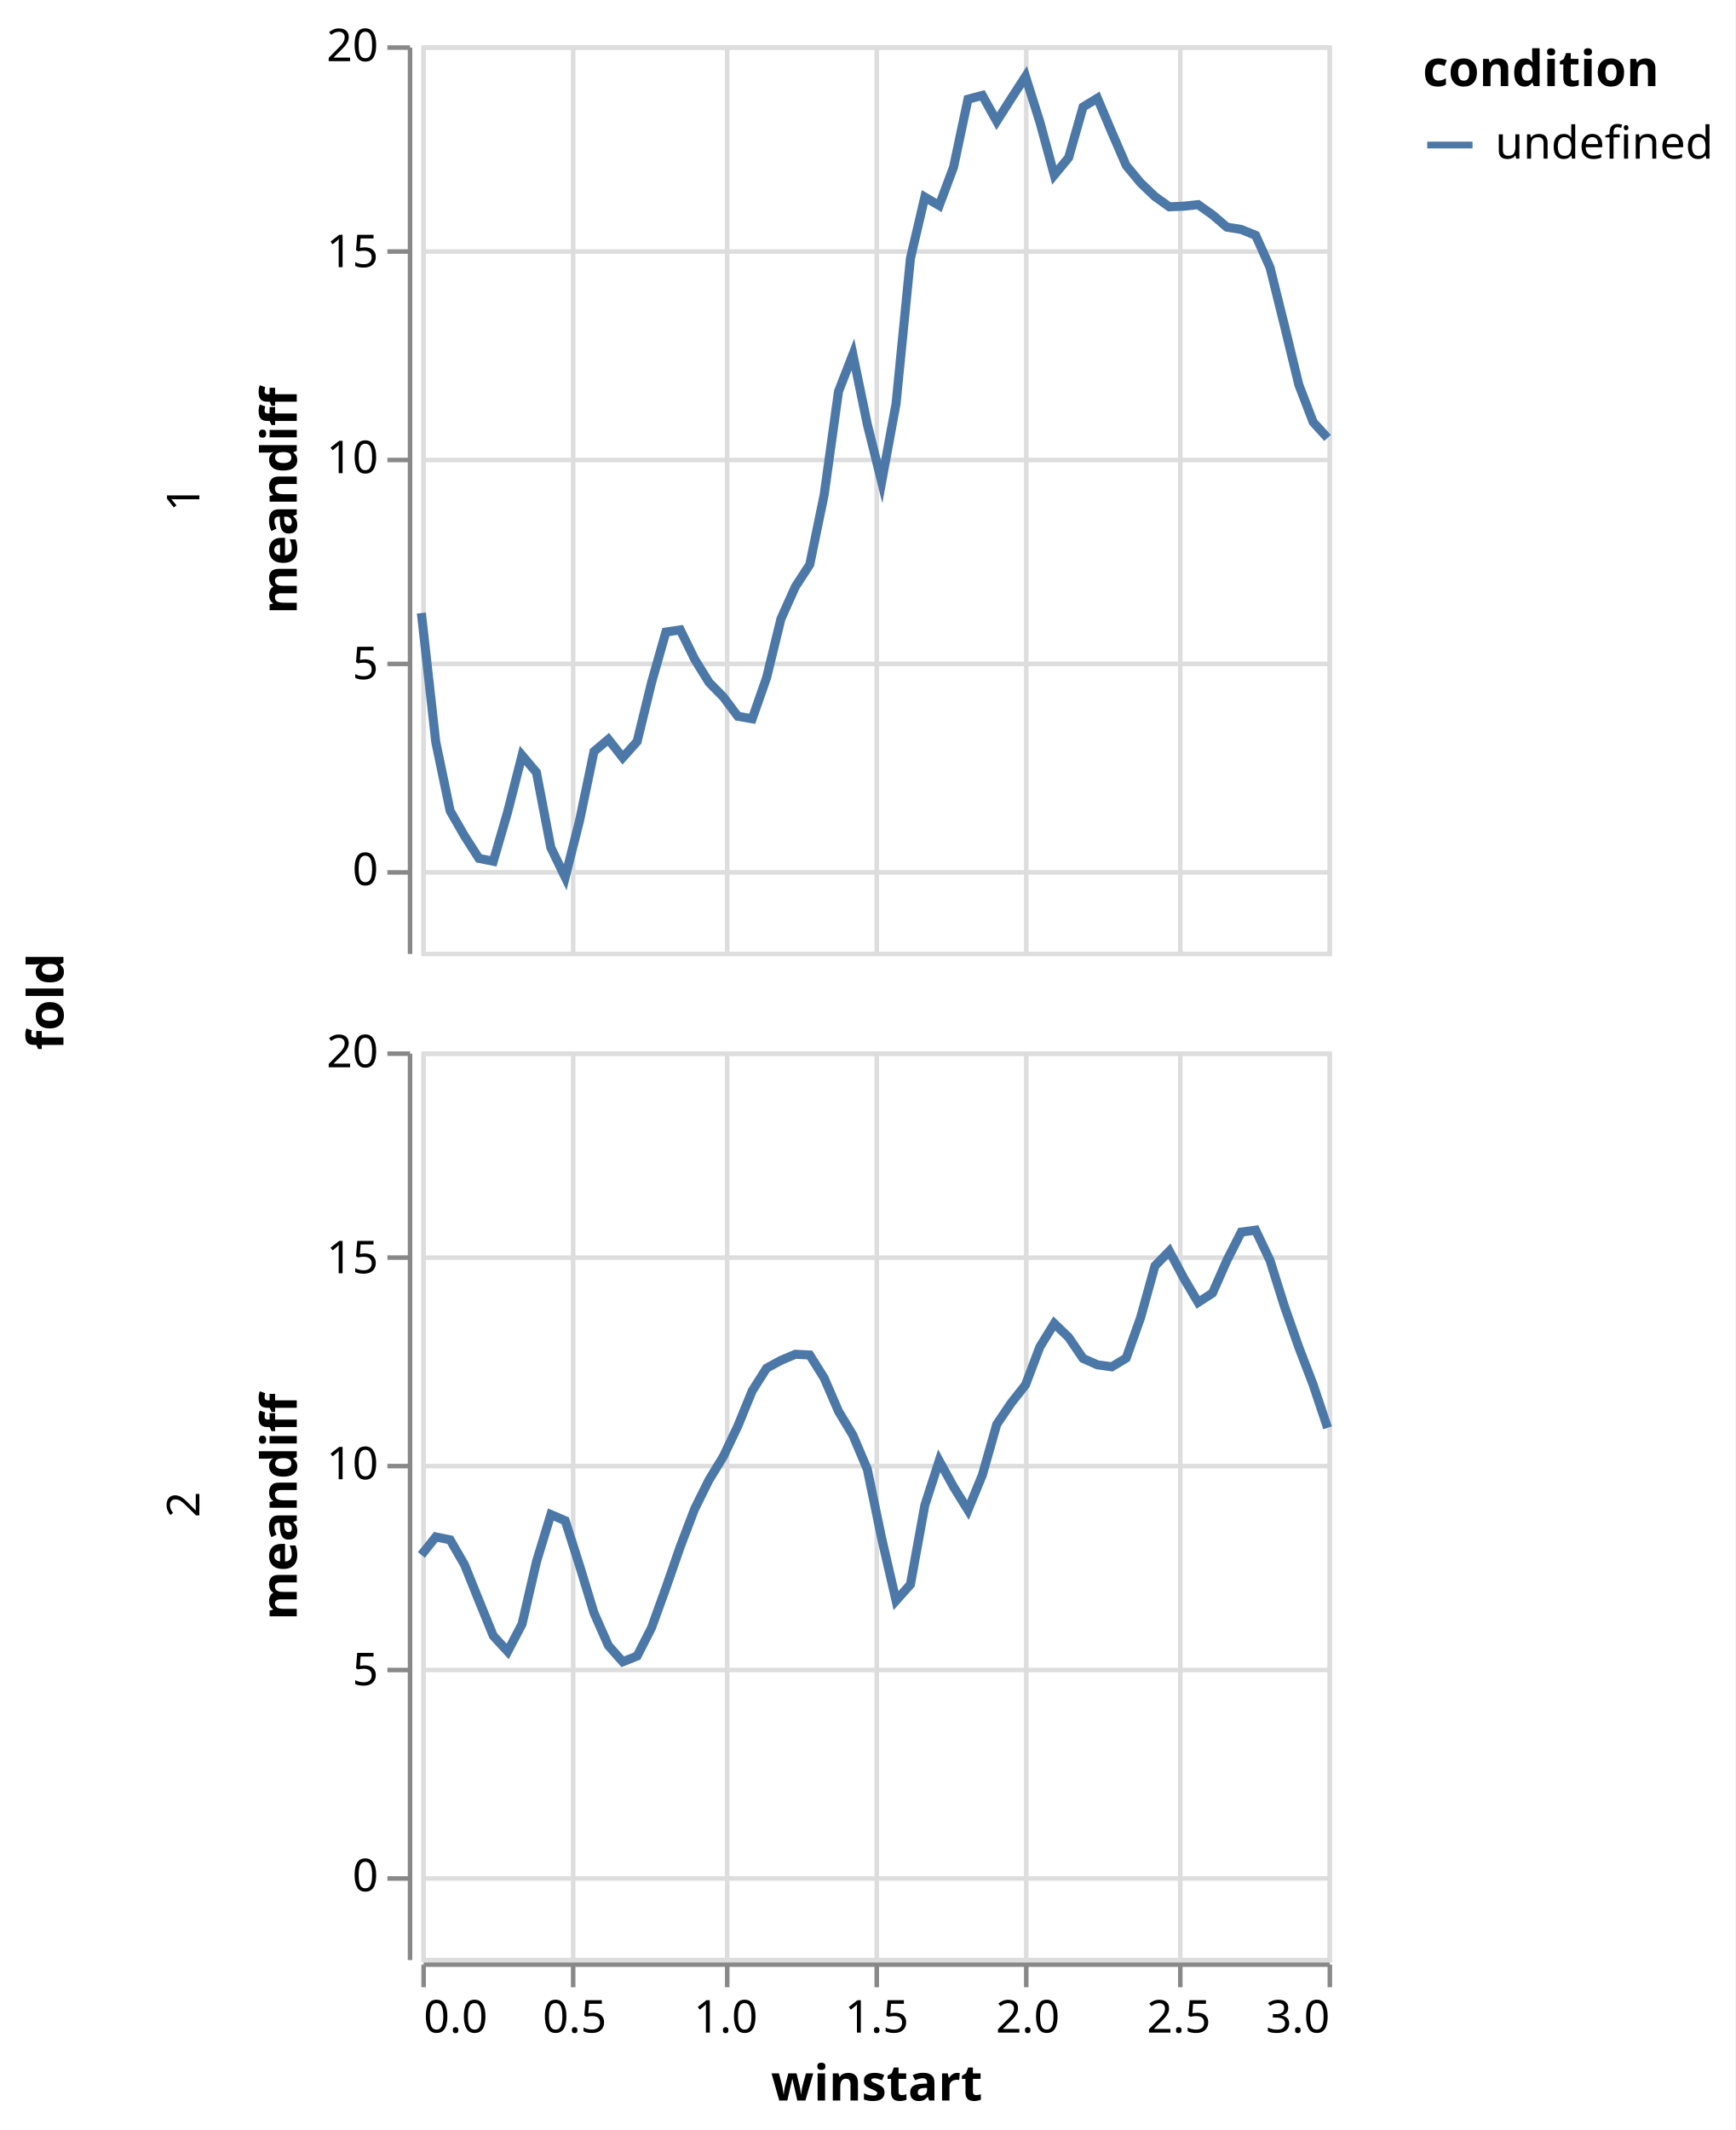
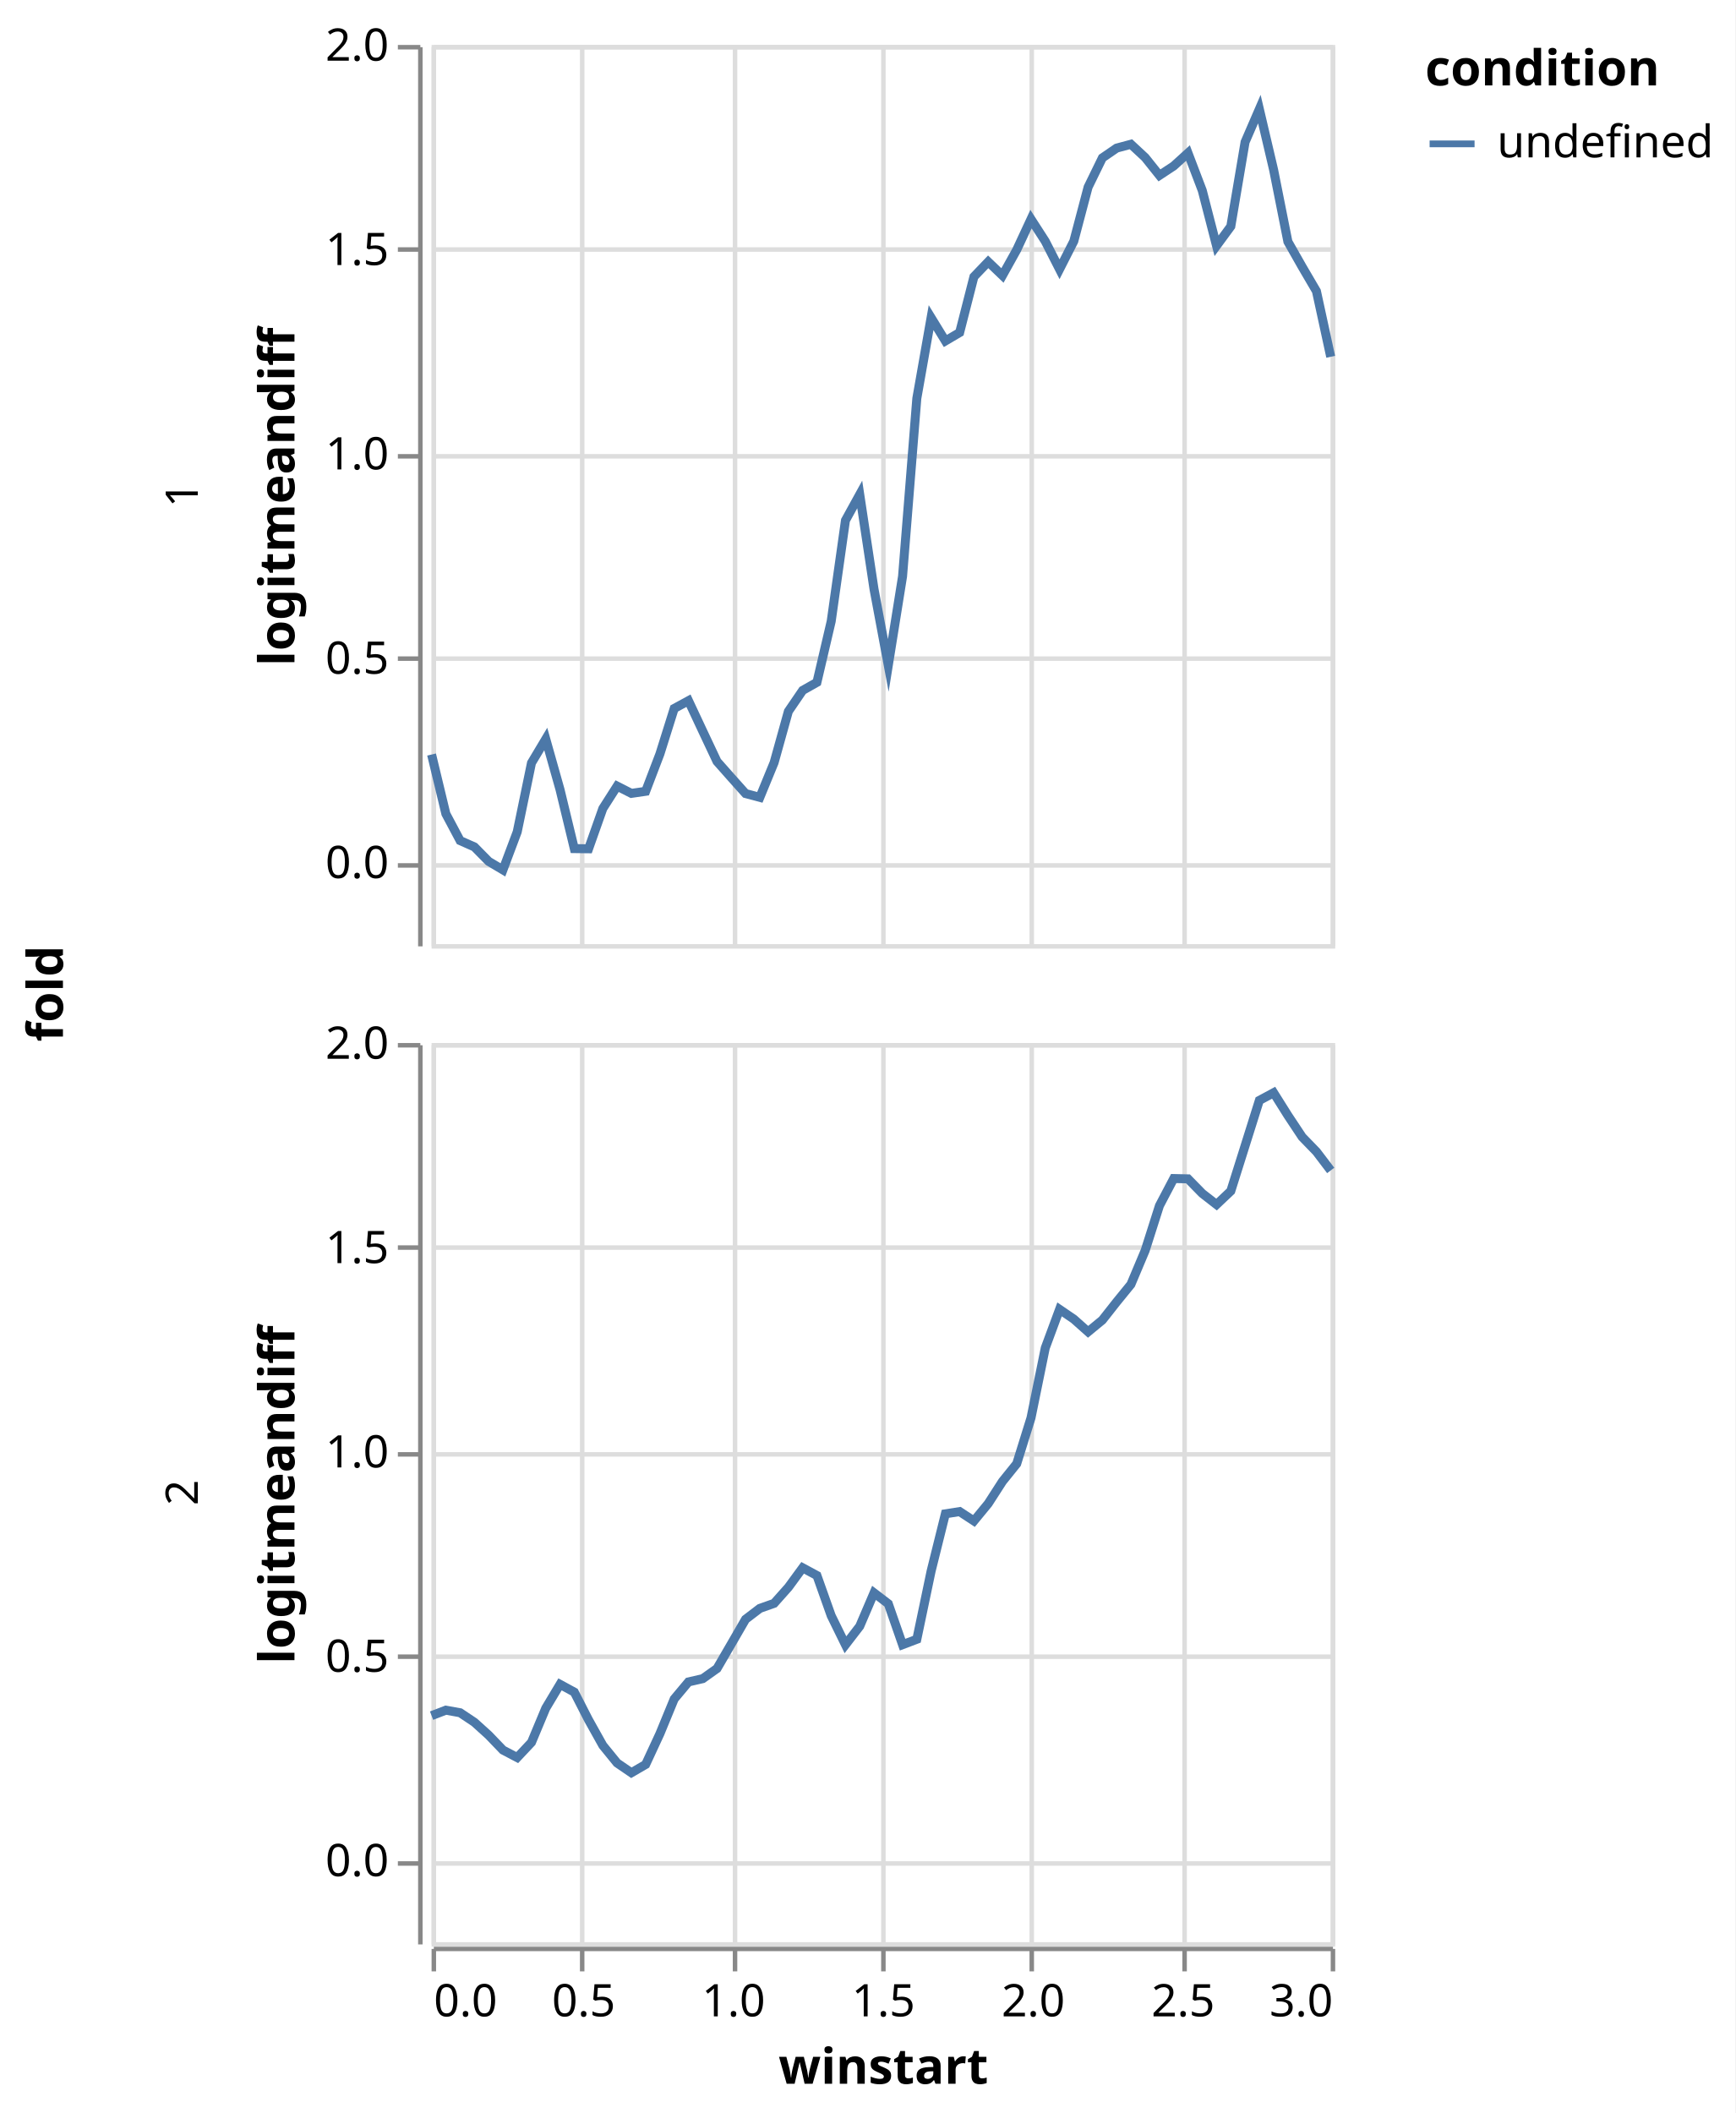
- <svg xmlns="http://www.w3.org/2000/svg" class="marks" width="383" height="470" viewBox="0 0 383 470" version="1.1">
-   <rect width="383" height="470" fill="white" />
-   <g fill="none" stroke-miterlimit="10" transform="translate(93,10)">
+ <svg xmlns="http://www.w3.org/2000/svg" class="marks" width="386" height="470" viewBox="0 0 386 470" version="1.1">
+   <rect width="386" height="470" fill="white" />
+   <g fill="none" stroke-miterlimit="10" transform="translate(96,10)">
    <g class="mark-group role-frame root" role="graphics-object" aria-roledescription="group mark container">
      <g transform="translate(0,0)">
        <path class="background" aria-hidden="true" d="M0,0h0v0h0Z" />
        <g>
          <g class="mark-group role-row-title row-title" role="graphics-object" aria-roledescription="group mark container">
-             <g transform="translate(-67,211)">
+             <g transform="translate(-70,211)">
              <path class="background" aria-hidden="true" d="M0,0h0v0h0Z" />
              <g>
                <g class="mark-group role-title">
                  <g transform="translate(-21,0)">
                    <path class="background" aria-hidden="true" d="M0,0h0v0h0Z" pointer-events="none" />
                    <g>
                      <g class="mark-text role-title-text" role="graphics-symbol" aria-roledescription="title" aria-label="Title text 'fold'" pointer-events="none">
                        <text text-anchor="middle" transform="translate(0,0) rotate(-90) translate(0,9)" font-family="sans-serif" font-size="11px" font-weight="bold" fill="#000" opacity="1">fold</text>
                      </g>
                    </g>
                    <path class="foreground" aria-hidden="true" d="" pointer-events="none" display="none" />
                  </g>
                </g>
              </g>
              <path class="foreground" aria-hidden="true" d="" display="none" />
            </g>
          </g>
          <g class="mark-group role-row-header row_header" role="graphics-object" aria-roledescription="group mark container">
            <g transform="translate(-3,0)">
              <path class="background" aria-hidden="true" d="M0,0h0v200h0Z" />
              <g>
-                 <g class="mark-group role-axis" role="graphics-symbol" aria-roledescription="axis" aria-label="Y-axis titled 'meandiff' for a linear scale with values from -2 to 20">
+                 <g class="mark-group role-axis" role="graphics-symbol" aria-roledescription="axis" aria-label="Y-axis titled 'logitmeandiff' for a linear scale with values from -0.2 to 2.0">
                  <g transform="translate(0.5,0.5)">
                    <path class="background" aria-hidden="true" d="M0,0h0v0h0Z" pointer-events="none" />
                    <g>
                      <g class="mark-rule role-axis-tick" pointer-events="none">
                        <line transform="translate(0,182)" x2="-5" y2="0" stroke="#888" stroke-width="1" opacity="1" />
                        <line transform="translate(0,136)" x2="-5" y2="0" stroke="#888" stroke-width="1" opacity="1" />
                        <line transform="translate(0,91)" x2="-5" y2="0" stroke="#888" stroke-width="1" opacity="1" />
                        <line transform="translate(0,45)" x2="-5" y2="0" stroke="#888" stroke-width="1" opacity="1" />
                        <line transform="translate(0,0)" x2="-5" y2="0" stroke="#888" stroke-width="1" opacity="1" />
                      </g>
                      <g class="mark-text role-axis-label" pointer-events="none">
-                         <text text-anchor="end" transform="translate(-7,184.8182)" font-family="sans-serif" font-size="10px" fill="#000" opacity="1">0</text>
-                         <text text-anchor="end" transform="translate(-7,139.3636)" font-family="sans-serif" font-size="10px" fill="#000" opacity="1">5</text>
-                         <text text-anchor="end" transform="translate(-7,93.90909)" font-family="sans-serif" font-size="10px" fill="#000" opacity="1">10</text>
-                         <text text-anchor="end" transform="translate(-7,48.45455)" font-family="sans-serif" font-size="10px" fill="#000" opacity="1">15</text>
-                         <text text-anchor="end" transform="translate(-7,3)" font-family="sans-serif" font-size="10px" fill="#000" opacity="1">20</text>
+                         <text text-anchor="end" transform="translate(-7,184.8182)" font-family="sans-serif" font-size="10px" fill="#000" opacity="1">0.0</text>
+                         <text text-anchor="end" transform="translate(-7,139.3636)" font-family="sans-serif" font-size="10px" fill="#000" opacity="1">0.5</text>
+                         <text text-anchor="end" transform="translate(-7,93.90909)" font-family="sans-serif" font-size="10px" fill="#000" opacity="1">1.0</text>
+                         <text text-anchor="end" transform="translate(-7,48.45455)" font-family="sans-serif" font-size="10px" fill="#000" opacity="1">1.5</text>
+                         <text text-anchor="end" transform="translate(-7,3)" font-family="sans-serif" font-size="10px" fill="#000" opacity="1">2.0</text>
                      </g>
                      <g class="mark-rule role-axis-domain" pointer-events="none">
                        <line transform="translate(0,200)" x2="0" y2="-200" stroke="#888" stroke-width="1" opacity="1" />
                      </g>
                      <g class="mark-text role-axis-title" pointer-events="none">
-                         <text text-anchor="middle" transform="translate(-23,100) rotate(-90) translate(0,-2)" font-family="sans-serif" font-size="11px" font-weight="bold" fill="#000" opacity="1">meandiff</text>
+                         <text text-anchor="middle" transform="translate(-26,100) rotate(-90) translate(0,-2)" font-family="sans-serif" font-size="11px" font-weight="bold" fill="#000" opacity="1">logitmeandiff</text>
                      </g>
                    </g>
                    <path class="foreground" aria-hidden="true" d="" pointer-events="none" display="none" />
                  </g>
                </g>
                <g class="mark-group role-title">
-                   <g transform="translate(-54,100)">
+                   <g transform="translate(-57,100)">
                    <path class="background" aria-hidden="true" d="M0,0h0v0h0Z" pointer-events="none" />
                    <g>
                      <g class="mark-text role-title-text" role="graphics-symbol" aria-roledescription="title" aria-label="Title text '1'" pointer-events="none">
                        <text text-anchor="middle" transform="translate(0,0) rotate(-90) translate(0,8)" font-family="sans-serif" font-size="10px" fill="#000" opacity="1">1</text>
                      </g>
                    </g>
                    <path class="foreground" aria-hidden="true" d="" pointer-events="none" display="none" />
                  </g>
                </g>
              </g>
              <path class="foreground" aria-hidden="true" d="" display="none" />
            </g>
            <g transform="translate(-3,222)">
              <path class="background" aria-hidden="true" d="M0,0h0v200h0Z" />
              <g>
-                 <g class="mark-group role-axis" role="graphics-symbol" aria-roledescription="axis" aria-label="Y-axis titled 'meandiff' for a linear scale with values from -2 to 20">
+                 <g class="mark-group role-axis" role="graphics-symbol" aria-roledescription="axis" aria-label="Y-axis titled 'logitmeandiff' for a linear scale with values from -0.2 to 2.0">
                  <g transform="translate(0.5,0.5)">
                    <path class="background" aria-hidden="true" d="M0,0h0v0h0Z" pointer-events="none" />
                    <g>
                      <g class="mark-rule role-axis-tick" pointer-events="none">
                        <line transform="translate(0,182)" x2="-5" y2="0" stroke="#888" stroke-width="1" opacity="1" />
                        <line transform="translate(0,136)" x2="-5" y2="0" stroke="#888" stroke-width="1" opacity="1" />
                        <line transform="translate(0,91)" x2="-5" y2="0" stroke="#888" stroke-width="1" opacity="1" />
                        <line transform="translate(0,45)" x2="-5" y2="0" stroke="#888" stroke-width="1" opacity="1" />
                        <line transform="translate(0,0)" x2="-5" y2="0" stroke="#888" stroke-width="1" opacity="1" />
                      </g>
                      <g class="mark-text role-axis-label" pointer-events="none">
-                         <text text-anchor="end" transform="translate(-7,184.8182)" font-family="sans-serif" font-size="10px" fill="#000" opacity="1">0</text>
-                         <text text-anchor="end" transform="translate(-7,139.3636)" font-family="sans-serif" font-size="10px" fill="#000" opacity="1">5</text>
-                         <text text-anchor="end" transform="translate(-7,93.90909)" font-family="sans-serif" font-size="10px" fill="#000" opacity="1">10</text>
-                         <text text-anchor="end" transform="translate(-7,48.45455)" font-family="sans-serif" font-size="10px" fill="#000" opacity="1">15</text>
-                         <text text-anchor="end" transform="translate(-7,3)" font-family="sans-serif" font-size="10px" fill="#000" opacity="1">20</text>
+                         <text text-anchor="end" transform="translate(-7,184.8182)" font-family="sans-serif" font-size="10px" fill="#000" opacity="1">0.0</text>
+                         <text text-anchor="end" transform="translate(-7,139.3636)" font-family="sans-serif" font-size="10px" fill="#000" opacity="1">0.5</text>
+                         <text text-anchor="end" transform="translate(-7,93.90909)" font-family="sans-serif" font-size="10px" fill="#000" opacity="1">1.0</text>
+                         <text text-anchor="end" transform="translate(-7,48.45455)" font-family="sans-serif" font-size="10px" fill="#000" opacity="1">1.5</text>
+                         <text text-anchor="end" transform="translate(-7,3)" font-family="sans-serif" font-size="10px" fill="#000" opacity="1">2.0</text>
                      </g>
                      <g class="mark-rule role-axis-domain" pointer-events="none">
                        <line transform="translate(0,200)" x2="0" y2="-200" stroke="#888" stroke-width="1" opacity="1" />
                      </g>
                      <g class="mark-text role-axis-title" pointer-events="none">
-                         <text text-anchor="middle" transform="translate(-23,100) rotate(-90) translate(0,-2)" font-family="sans-serif" font-size="11px" font-weight="bold" fill="#000" opacity="1">meandiff</text>
+                         <text text-anchor="middle" transform="translate(-26,100) rotate(-90) translate(0,-2)" font-family="sans-serif" font-size="11px" font-weight="bold" fill="#000" opacity="1">logitmeandiff</text>
                      </g>
                    </g>
                    <path class="foreground" aria-hidden="true" d="" pointer-events="none" display="none" />
                  </g>
                </g>
                <g class="mark-group role-title">
-                   <g transform="translate(-54,100)">
+                   <g transform="translate(-57,100)">
                    <path class="background" aria-hidden="true" d="M0,0h0v0h0Z" pointer-events="none" />
                    <g>
                      <g class="mark-text role-title-text" role="graphics-symbol" aria-roledescription="title" aria-label="Title text '2'" pointer-events="none">
                        <text text-anchor="middle" transform="translate(0,0) rotate(-90) translate(0,8)" font-family="sans-serif" font-size="10px" fill="#000" opacity="1">2</text>
                      </g>
                    </g>
                    <path class="foreground" aria-hidden="true" d="" pointer-events="none" display="none" />
                  </g>
                </g>
              </g>
              <path class="foreground" aria-hidden="true" d="" display="none" />
            </g>
          </g>
          <g class="mark-group role-column-footer column_footer" role="graphics-object" aria-roledescription="group mark container">
            <g transform="translate(0,423)">
              <path class="background" aria-hidden="true" d="M0,0h200v0h-200Z" />
              <g>
                <g class="mark-group role-axis" role="graphics-symbol" aria-roledescription="axis" aria-label="X-axis titled 'winstart' for a linear scale with values from 0.0 to 3.0">
                  <g transform="translate(0.5,0.5)">
                    <path class="background" aria-hidden="true" d="M0,0h0v0h0Z" pointer-events="none" />
                    <g>
                      <g class="mark-rule role-axis-tick" pointer-events="none">
                        <line transform="translate(0,0)" x2="0" y2="5" stroke="#888" stroke-width="1" opacity="1" />
                        <line transform="translate(33,0)" x2="0" y2="5" stroke="#888" stroke-width="1" opacity="1" />
                        <line transform="translate(67,0)" x2="0" y2="5" stroke="#888" stroke-width="1" opacity="1" />
                        <line transform="translate(100,0)" x2="0" y2="5" stroke="#888" stroke-width="1" opacity="1" />
                        <line transform="translate(133,0)" x2="0" y2="5" stroke="#888" stroke-width="1" opacity="1" />
                        <line transform="translate(167,0)" x2="0" y2="5" stroke="#888" stroke-width="1" opacity="1" />
                        <line transform="translate(200,0)" x2="0" y2="5" stroke="#888" stroke-width="1" opacity="1" />
                      </g>
                      <g class="mark-text role-axis-label" pointer-events="none">
                        <text text-anchor="start" transform="translate(0,15)" font-family="sans-serif" font-size="10px" fill="#000" opacity="1">0.0</text>
                        <text text-anchor="middle" transform="translate(33.33333,15)" font-family="sans-serif" font-size="10px" fill="#000" opacity="1">0.5</text>
                        <text text-anchor="middle" transform="translate(66.66667,15)" font-family="sans-serif" font-size="10px" fill="#000" opacity="1">1.0</text>
                        <text text-anchor="middle" transform="translate(100,15)" font-family="sans-serif" font-size="10px" fill="#000" opacity="1">1.5</text>
                        <text text-anchor="middle" transform="translate(133.3333,15)" font-family="sans-serif" font-size="10px" fill="#000" opacity="1">2.0</text>
                        <text text-anchor="middle" transform="translate(166.6667,15)" font-family="sans-serif" font-size="10px" fill="#000" opacity="1">2.5</text>
                        <text text-anchor="end" transform="translate(200,15)" font-family="sans-serif" font-size="10px" fill="#000" opacity="1">3.0</text>
                      </g>
                      <g class="mark-rule role-axis-domain" pointer-events="none">
                        <line transform="translate(0,0)" x2="200" y2="0" stroke="#888" stroke-width="1" opacity="1" />
                      </g>
                      <g class="mark-text role-axis-title" pointer-events="none">
                        <text text-anchor="middle" transform="translate(100,30)" font-family="sans-serif" font-size="11px" font-weight="bold" fill="#000" opacity="1">winstart</text>
                      </g>
                    </g>
                    <path class="foreground" aria-hidden="true" d="" pointer-events="none" display="none" />
                  </g>
                </g>
              </g>
              <path class="foreground" aria-hidden="true" d="" display="none" />
            </g>
          </g>
          <g class="mark-group role-scope cell" role="graphics-object" aria-roledescription="group mark container">
            <g transform="translate(0,0)">
              <path class="background" aria-hidden="true" d="M0.5,0.5h200v200h-200Z" stroke="#ddd" />
              <g>
                <g class="mark-group role-axis" aria-hidden="true">
                  <g transform="translate(0.5,200.5)">
                    <path class="background" aria-hidden="true" d="M0,0h0v0h0Z" pointer-events="none" />
                    <g>
                      <g class="mark-rule role-axis-grid" pointer-events="none">
                        <line transform="translate(0,-200)" x2="0" y2="200" stroke="#ddd" stroke-width="1" opacity="1" />
                        <line transform="translate(33,-200)" x2="0" y2="200" stroke="#ddd" stroke-width="1" opacity="1" />
                        <line transform="translate(67,-200)" x2="0" y2="200" stroke="#ddd" stroke-width="1" opacity="1" />
                        <line transform="translate(100,-200)" x2="0" y2="200" stroke="#ddd" stroke-width="1" opacity="1" />
                        <line transform="translate(133,-200)" x2="0" y2="200" stroke="#ddd" stroke-width="1" opacity="1" />
                        <line transform="translate(167,-200)" x2="0" y2="200" stroke="#ddd" stroke-width="1" opacity="1" />
                        <line transform="translate(200,-200)" x2="0" y2="200" stroke="#ddd" stroke-width="1" opacity="1" />
                      </g>
                    </g>
                    <path class="foreground" aria-hidden="true" d="" pointer-events="none" display="none" />
                  </g>
                </g>
                <g class="mark-group role-axis" aria-hidden="true">
                  <g transform="translate(0.5,0.5)">
                    <path class="background" aria-hidden="true" d="M0,0h0v0h0Z" pointer-events="none" />
                    <g>
                      <g class="mark-rule role-axis-grid" pointer-events="none">
                        <line transform="translate(0,182)" x2="200" y2="0" stroke="#ddd" stroke-width="1" opacity="1" />
                        <line transform="translate(0,136)" x2="200" y2="0" stroke="#ddd" stroke-width="1" opacity="1" />
                        <line transform="translate(0,91)" x2="200" y2="0" stroke="#ddd" stroke-width="1" opacity="1" />
                        <line transform="translate(0,45)" x2="200" y2="0" stroke="#ddd" stroke-width="1" opacity="1" />
                        <line transform="translate(0,0)" x2="200" y2="0" stroke="#ddd" stroke-width="1" opacity="1" />
                      </g>
                    </g>
                    <path class="foreground" aria-hidden="true" d="" pointer-events="none" display="none" />
                  </g>
                </g>
                <g class="mark-group role-scope child_pathgroup" role="graphics-object" aria-roledescription="group mark container">
                  <g transform="translate(0,0)">
                    <path class="background" aria-hidden="true" d="M0,0h200v200h-200Z" />
                    <g>
                      <g class="mark-line role-mark child_marks" role="graphics-object" aria-roledescription="line mark container">
-                         <path aria-label="winstart: 0; meandiff: 6.21975950297; condition: undefined" role="graphics-symbol" aria-roledescription="line mark" d="M0,125.275L3.175,153.726L6.349,168.923L9.524,174.459L12.698,179.405L15.873,180.043L19.048,169.139L22.222,156.68L25.397,160.451L28.571,177.03L31.746,183.567L34.921,171.056L38.095,155.817L41.27,153.142L44.444,157.16L47.619,153.612L50.794,140.621L53.968,129.465L57.143,128.993L60.317,135.463L63.492,140.583L66.667,143.82L69.841,148.052L73.016,148.608L76.19,139.539L79.365,126.534L82.54,119.463L85.714,114.577L88.889,99.23L92.063,76.377L95.238,68.215L98.413,83.605L101.587,96.336L104.762,79.096L107.937,47.027L111.111,33.49L114.286,35.35L117.46,26.854L120.635,11.894L123.81,11.053L126.984,16.752L130.159,11.767L133.333,6.873L136.508,16.936L139.683,28.622L142.857,24.771L146.032,13.609L149.206,11.666L152.381,19.189L155.556,26.511L158.73,30.344L161.905,33.372L165.079,35.638L168.254,35.495L171.429,35.154L174.603,37.405L177.778,40.119L180.952,40.635L184.127,41.929L187.302,49.018L190.476,61.819L193.651,74.889L196.825,83.143L200,86.635" stroke="#4c78a8" stroke-width="2" />
+                         <path aria-label="winstart: 0; logitmeandiff: 0.263851452446; condition: undefined" role="graphics-symbol" aria-roledescription="line mark" d="M0,157.832L3.175,171.013L6.349,176.978L9.524,178.383L12.698,181.6L15.873,183.494L19.048,175.036L22.222,159.701L25.397,154.383L28.571,165.635L31.746,178.756L34.921,178.796L38.095,169.834L41.27,164.859L44.444,166.473L47.619,166.01L50.794,157.69L53.968,147.589L57.143,145.861L60.317,152.637L63.492,159.375L66.667,162.961L69.841,166.509L73.016,167.359L76.19,159.633L79.365,148.227L82.54,143.571L85.714,141.775L88.889,128.198L92.063,105.751L95.238,99.983L98.413,121.038L101.587,138.012L104.762,118.207L107.937,78.613L111.111,60.654L114.286,65.837L117.46,63.966L120.635,51.556L123.81,48.238L126.984,51.277L130.159,45.565L133.333,38.743L136.508,43.668L139.683,49.891L142.857,43.642L146.032,31.63L149.206,25.123L152.381,22.943L155.556,22.086L158.73,25.037L161.905,29.01L165.079,26.916L168.254,24.036L171.429,32.372L174.603,44.673L177.778,40.352L180.952,21.603L184.127,14.265L187.302,27.792L190.476,43.751L193.651,49.344L196.825,54.764L200,69.363" stroke="#4c78a8" stroke-width="2" />
                      </g>
                    </g>
                    <path class="foreground" aria-hidden="true" d="" display="none" />
                  </g>
                </g>
              </g>
              <path class="foreground" aria-hidden="true" d="" display="none" />
            </g>
            <g transform="translate(0,222)">
              <path class="background" aria-hidden="true" d="M0.5,0.5h200v200h-200Z" stroke="#ddd" />
              <g>
                <g class="mark-group role-axis" aria-hidden="true">
                  <g transform="translate(0.5,200.5)">
                    <path class="background" aria-hidden="true" d="M0,0h0v0h0Z" pointer-events="none" />
                    <g>
                      <g class="mark-rule role-axis-grid" pointer-events="none">
                        <line transform="translate(0,-200)" x2="0" y2="200" stroke="#ddd" stroke-width="1" opacity="1" />
                        <line transform="translate(33,-200)" x2="0" y2="200" stroke="#ddd" stroke-width="1" opacity="1" />
                        <line transform="translate(67,-200)" x2="0" y2="200" stroke="#ddd" stroke-width="1" opacity="1" />
                        <line transform="translate(100,-200)" x2="0" y2="200" stroke="#ddd" stroke-width="1" opacity="1" />
                        <line transform="translate(133,-200)" x2="0" y2="200" stroke="#ddd" stroke-width="1" opacity="1" />
                        <line transform="translate(167,-200)" x2="0" y2="200" stroke="#ddd" stroke-width="1" opacity="1" />
                        <line transform="translate(200,-200)" x2="0" y2="200" stroke="#ddd" stroke-width="1" opacity="1" />
                      </g>
                    </g>
                    <path class="foreground" aria-hidden="true" d="" pointer-events="none" display="none" />
                  </g>
                </g>
                <g class="mark-group role-axis" aria-hidden="true">
                  <g transform="translate(0.5,0.5)">
                    <path class="background" aria-hidden="true" d="M0,0h0v0h0Z" pointer-events="none" />
                    <g>
                      <g class="mark-rule role-axis-grid" pointer-events="none">
                        <line transform="translate(0,182)" x2="200" y2="0" stroke="#ddd" stroke-width="1" opacity="1" />
                        <line transform="translate(0,136)" x2="200" y2="0" stroke="#ddd" stroke-width="1" opacity="1" />
                        <line transform="translate(0,91)" x2="200" y2="0" stroke="#ddd" stroke-width="1" opacity="1" />
                        <line transform="translate(0,45)" x2="200" y2="0" stroke="#ddd" stroke-width="1" opacity="1" />
                        <line transform="translate(0,0)" x2="200" y2="0" stroke="#ddd" stroke-width="1" opacity="1" />
                      </g>
                    </g>
                    <path class="foreground" aria-hidden="true" d="" pointer-events="none" display="none" />
                  </g>
                </g>
                <g class="mark-group role-scope child_pathgroup" role="graphics-object" aria-roledescription="group mark container">
                  <g transform="translate(0,0)">
                    <path class="background" aria-hidden="true" d="M0,0h200v200h-200Z" />
                    <g>
                      <g class="mark-line role-mark child_marks" role="graphics-object" aria-roledescription="line mark container">
-                         <path aria-label="winstart: 0; meandiff: 7.77745142181; condition: undefined" role="graphics-symbol" aria-roledescription="line mark" d="M0,111.114L3.175,107.137L6.349,107.782L9.524,113.278L12.698,121.168L15.873,128.959L19.048,132.406L22.222,126.351L25.397,112.626L28.571,102.199L31.746,103.552L34.921,113.506L38.095,123.901L41.27,131.103L44.444,134.683L47.619,133.412L50.794,127.181L53.968,118.403L57.143,109.271L60.317,100.942L63.492,94.545L66.667,89.343L69.841,82.664L73.016,74.906L76.19,69.899L79.365,68.17L82.54,66.831L85.714,66.989L88.889,72.061L92.063,79.412L95.238,84.677L98.413,92.181L101.587,107.44L104.762,121.181L107.937,117.625L111.111,100.171L114.286,90.331L117.46,96.093L120.635,101.196L123.81,93.475L126.984,82.301L130.159,77.596L133.333,73.578L136.508,65.192L139.683,60.043L142.857,63.097L146.032,67.75L149.206,69.157L152.381,69.595L155.556,67.67L158.73,58.756L161.905,47.335L165.079,44.071L168.254,50.01L171.429,55.376L174.603,53.329L177.778,46.134L180.952,39.862L184.127,39.446L187.302,46.145L190.476,56.233L193.651,65.281L196.825,73.559L200,83.063" stroke="#4c78a8" stroke-width="2" />
+                         <path aria-label="winstart: 0; logitmeandiff: 0.354190817048; condition: undefined" role="graphics-symbol" aria-roledescription="line mark" d="M0,149.619L3.175,148.397L6.349,148.971L9.524,151.09L12.698,153.962L15.873,157.268L19.048,158.935L22.222,155.559L25.397,147.961L28.571,142.657L31.746,144.382L34.921,150.568L38.095,156.249L41.27,160.148L44.444,162.318L47.619,160.473L50.794,153.622L53.968,145.913L57.143,142.114L60.317,141.386L63.492,139.131L66.667,133.668L69.841,128.182L73.016,125.76L76.19,124.634L79.365,121.065L82.54,116.734L85.714,118.445L88.889,127.382L92.063,133.85L95.238,129.727L98.413,122.305L101.587,124.727L104.762,133.83L107.937,132.626L111.111,117.481L114.286,104.724L117.46,104.225L120.635,106.309L123.81,102.45L126.984,97.522L130.159,93.576L133.333,83.382L136.508,67.825L139.683,59.249L142.857,61.412L146.032,64.238L149.206,61.622L152.381,57.592L155.556,53.693L158.73,46.153L161.905,36.183L165.079,30.143L168.254,30.215L171.429,33.459L174.603,35.929L177.778,32.924L180.952,22.858L184.127,12.77L187.302,11.059L190.476,16.111L193.651,20.897L196.825,24.168L200,28.344" stroke="#4c78a8" stroke-width="2" />
                      </g>
                    </g>
                    <path class="foreground" aria-hidden="true" d="" display="none" />
                  </g>
                </g>
              </g>
              <path class="foreground" aria-hidden="true" d="" display="none" />
            </g>
          </g>
          <g class="mark-group role-legend" role="graphics-symbol" aria-roledescription="legend" aria-label="Symbol legend titled 'condition' for stroke color with 1 value: undefined">
            <g transform="translate(221,0)">
              <path class="background" aria-hidden="true" d="M0,0h64v27h-64Z" pointer-events="none" />
              <g>
                <g class="mark-group role-legend-entry">
                  <g transform="translate(0,16)">
                    <path class="background" aria-hidden="true" d="M0,0h0v0h0Z" pointer-events="none" />
                    <g>
                      <g class="mark-group role-scope" role="graphics-object" aria-roledescription="group mark container">
                        <g transform="translate(0,0)">
                          <path class="background" aria-hidden="true" d="M0,0h64v11h-64Z" pointer-events="none" opacity="1" />
                          <g>
                            <g class="mark-symbol role-legend-symbol" pointer-events="none">
                              <path transform="translate(6,6)" d="M-5,0L5,0" stroke="#4c78a8" stroke-width="1.5" opacity="1" />
                            </g>
                            <g class="mark-text role-legend-label" pointer-events="none">
                              <text text-anchor="start" transform="translate(16,9)" font-family="sans-serif" font-size="10px" fill="#000" opacity="1">undefined</text>
                            </g>
                          </g>
                          <path class="foreground" aria-hidden="true" d="" pointer-events="none" display="none" />
                        </g>
                      </g>
                    </g>
                    <path class="foreground" aria-hidden="true" d="" pointer-events="none" display="none" />
                  </g>
                </g>
                <g class="mark-text role-legend-title" pointer-events="none">
                  <text text-anchor="start" transform="translate(0,9)" font-family="sans-serif" font-size="11px" font-weight="bold" fill="#000" opacity="1">condition</text>
                </g>
              </g>
              <path class="foreground" aria-hidden="true" d="" pointer-events="none" display="none" />
            </g>
          </g>
        </g>
        <path class="foreground" aria-hidden="true" d="" display="none" />
      </g>
    </g>
  </g>
</svg>
